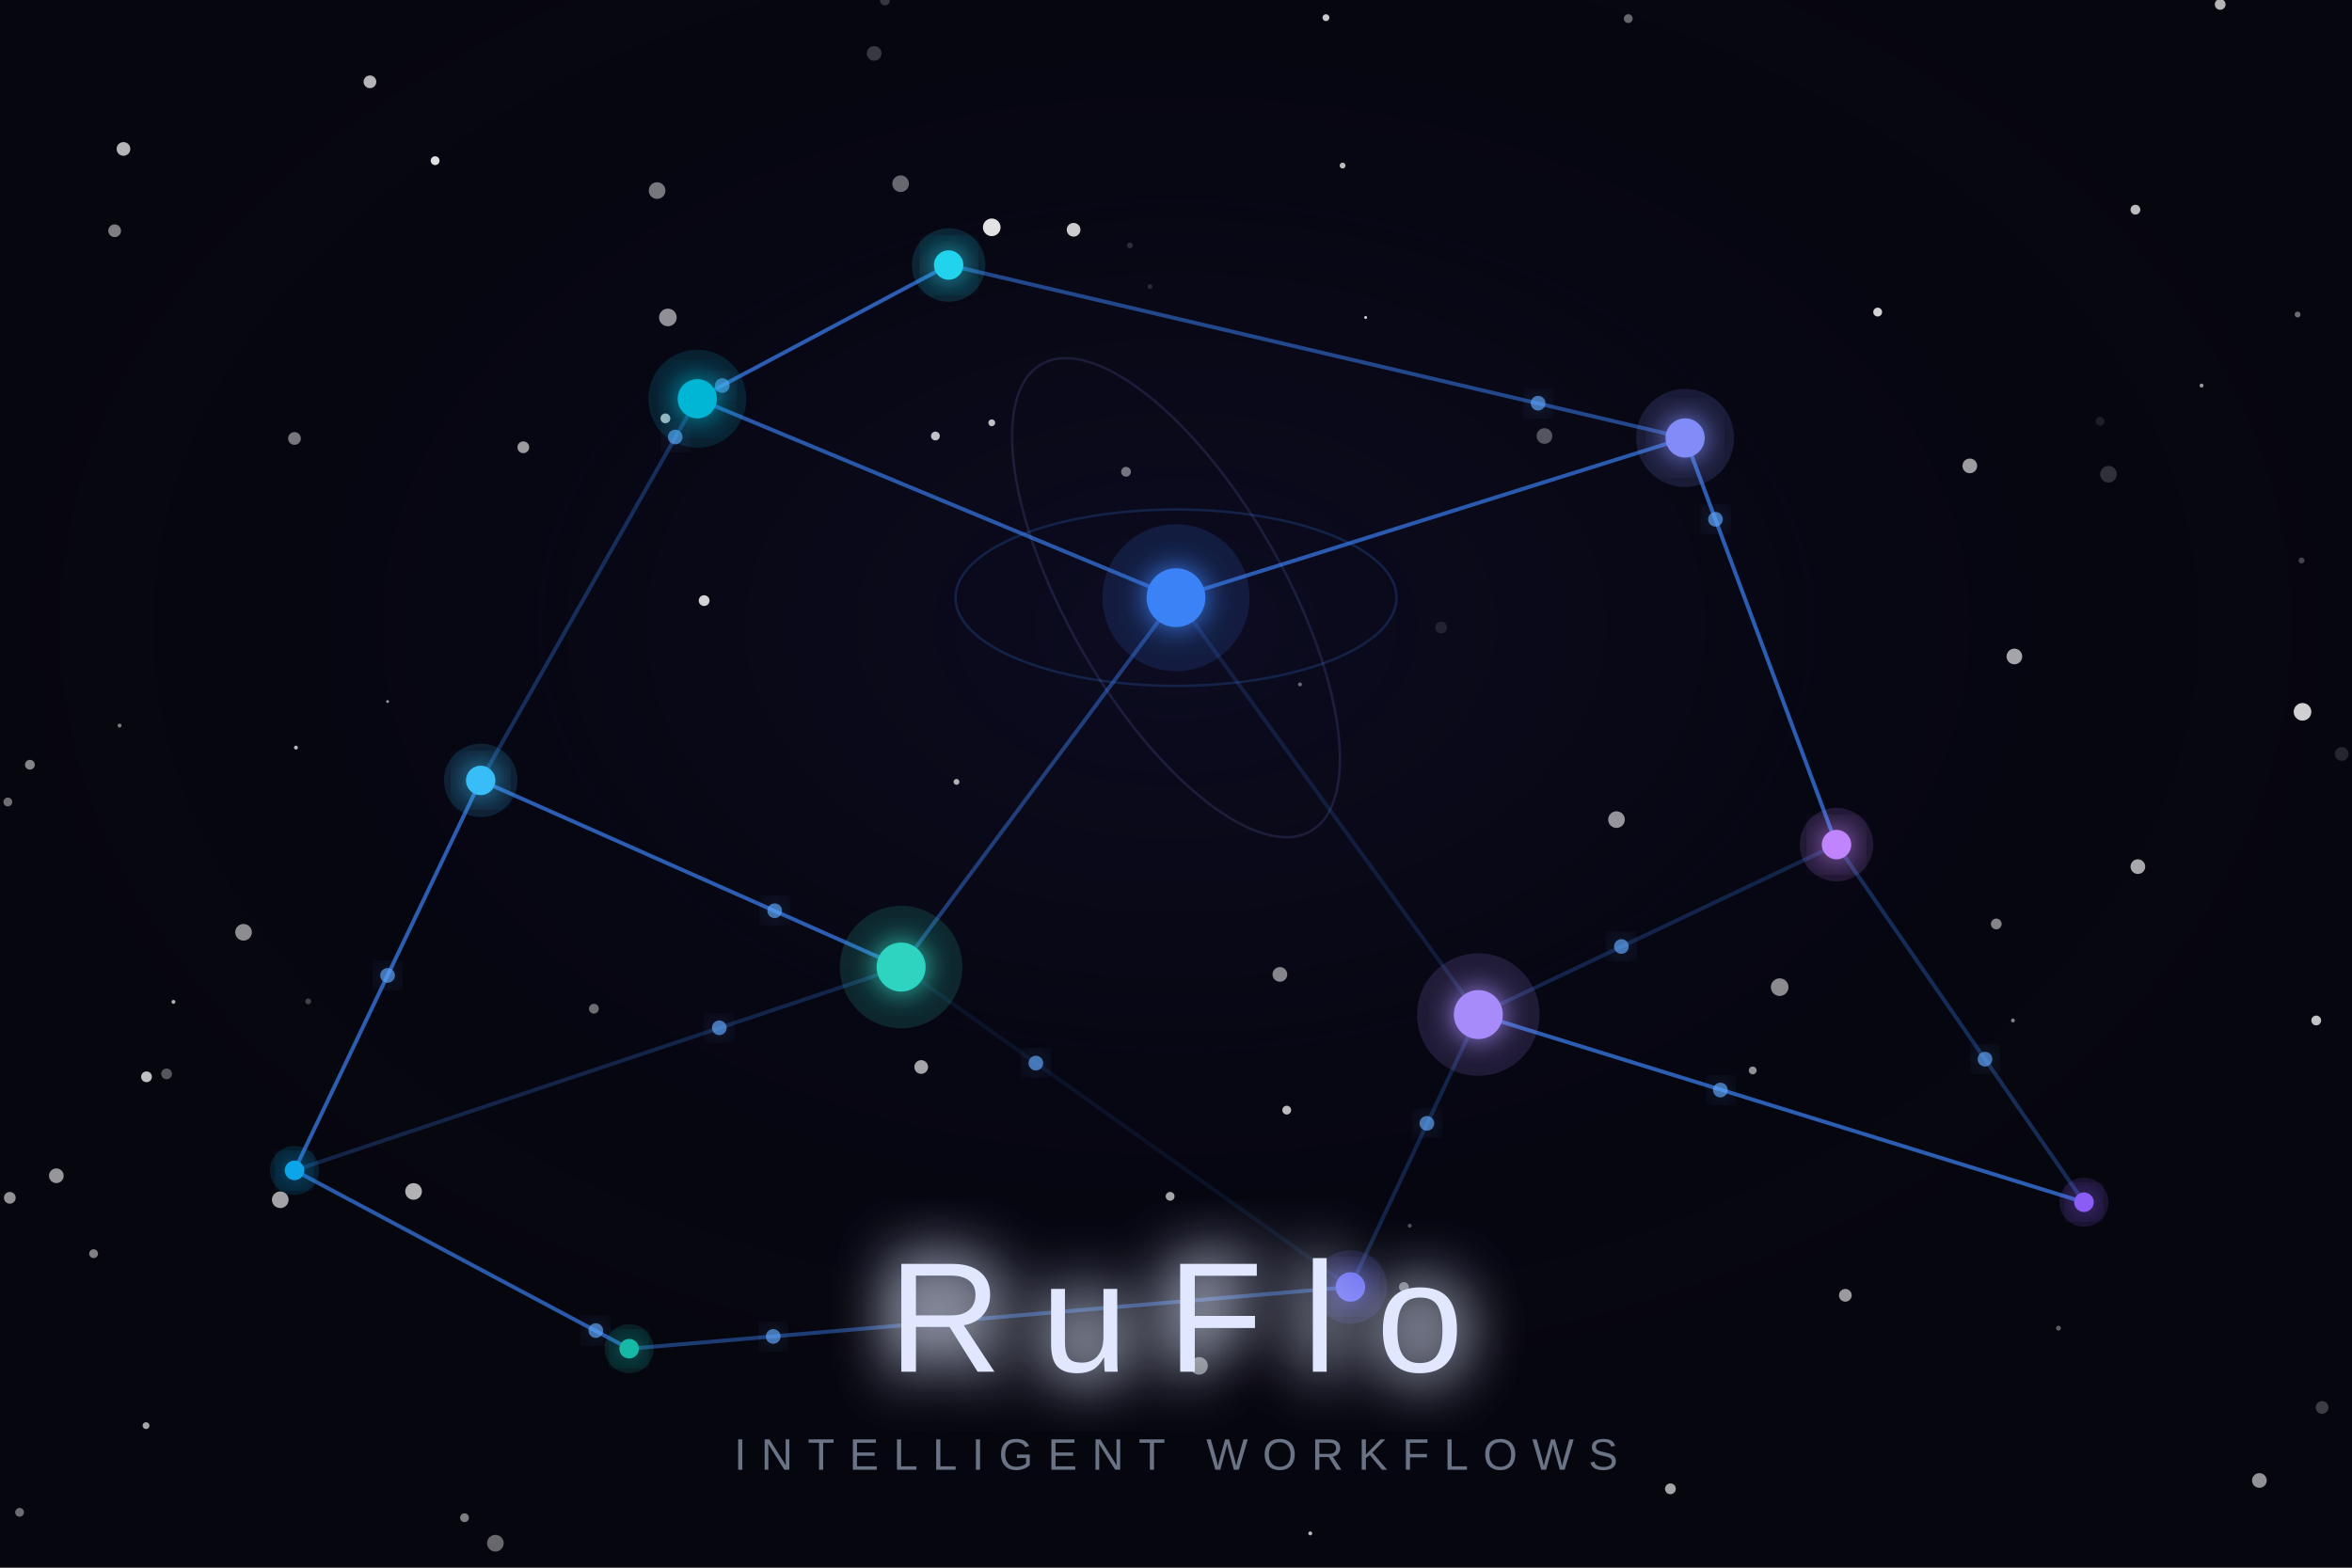
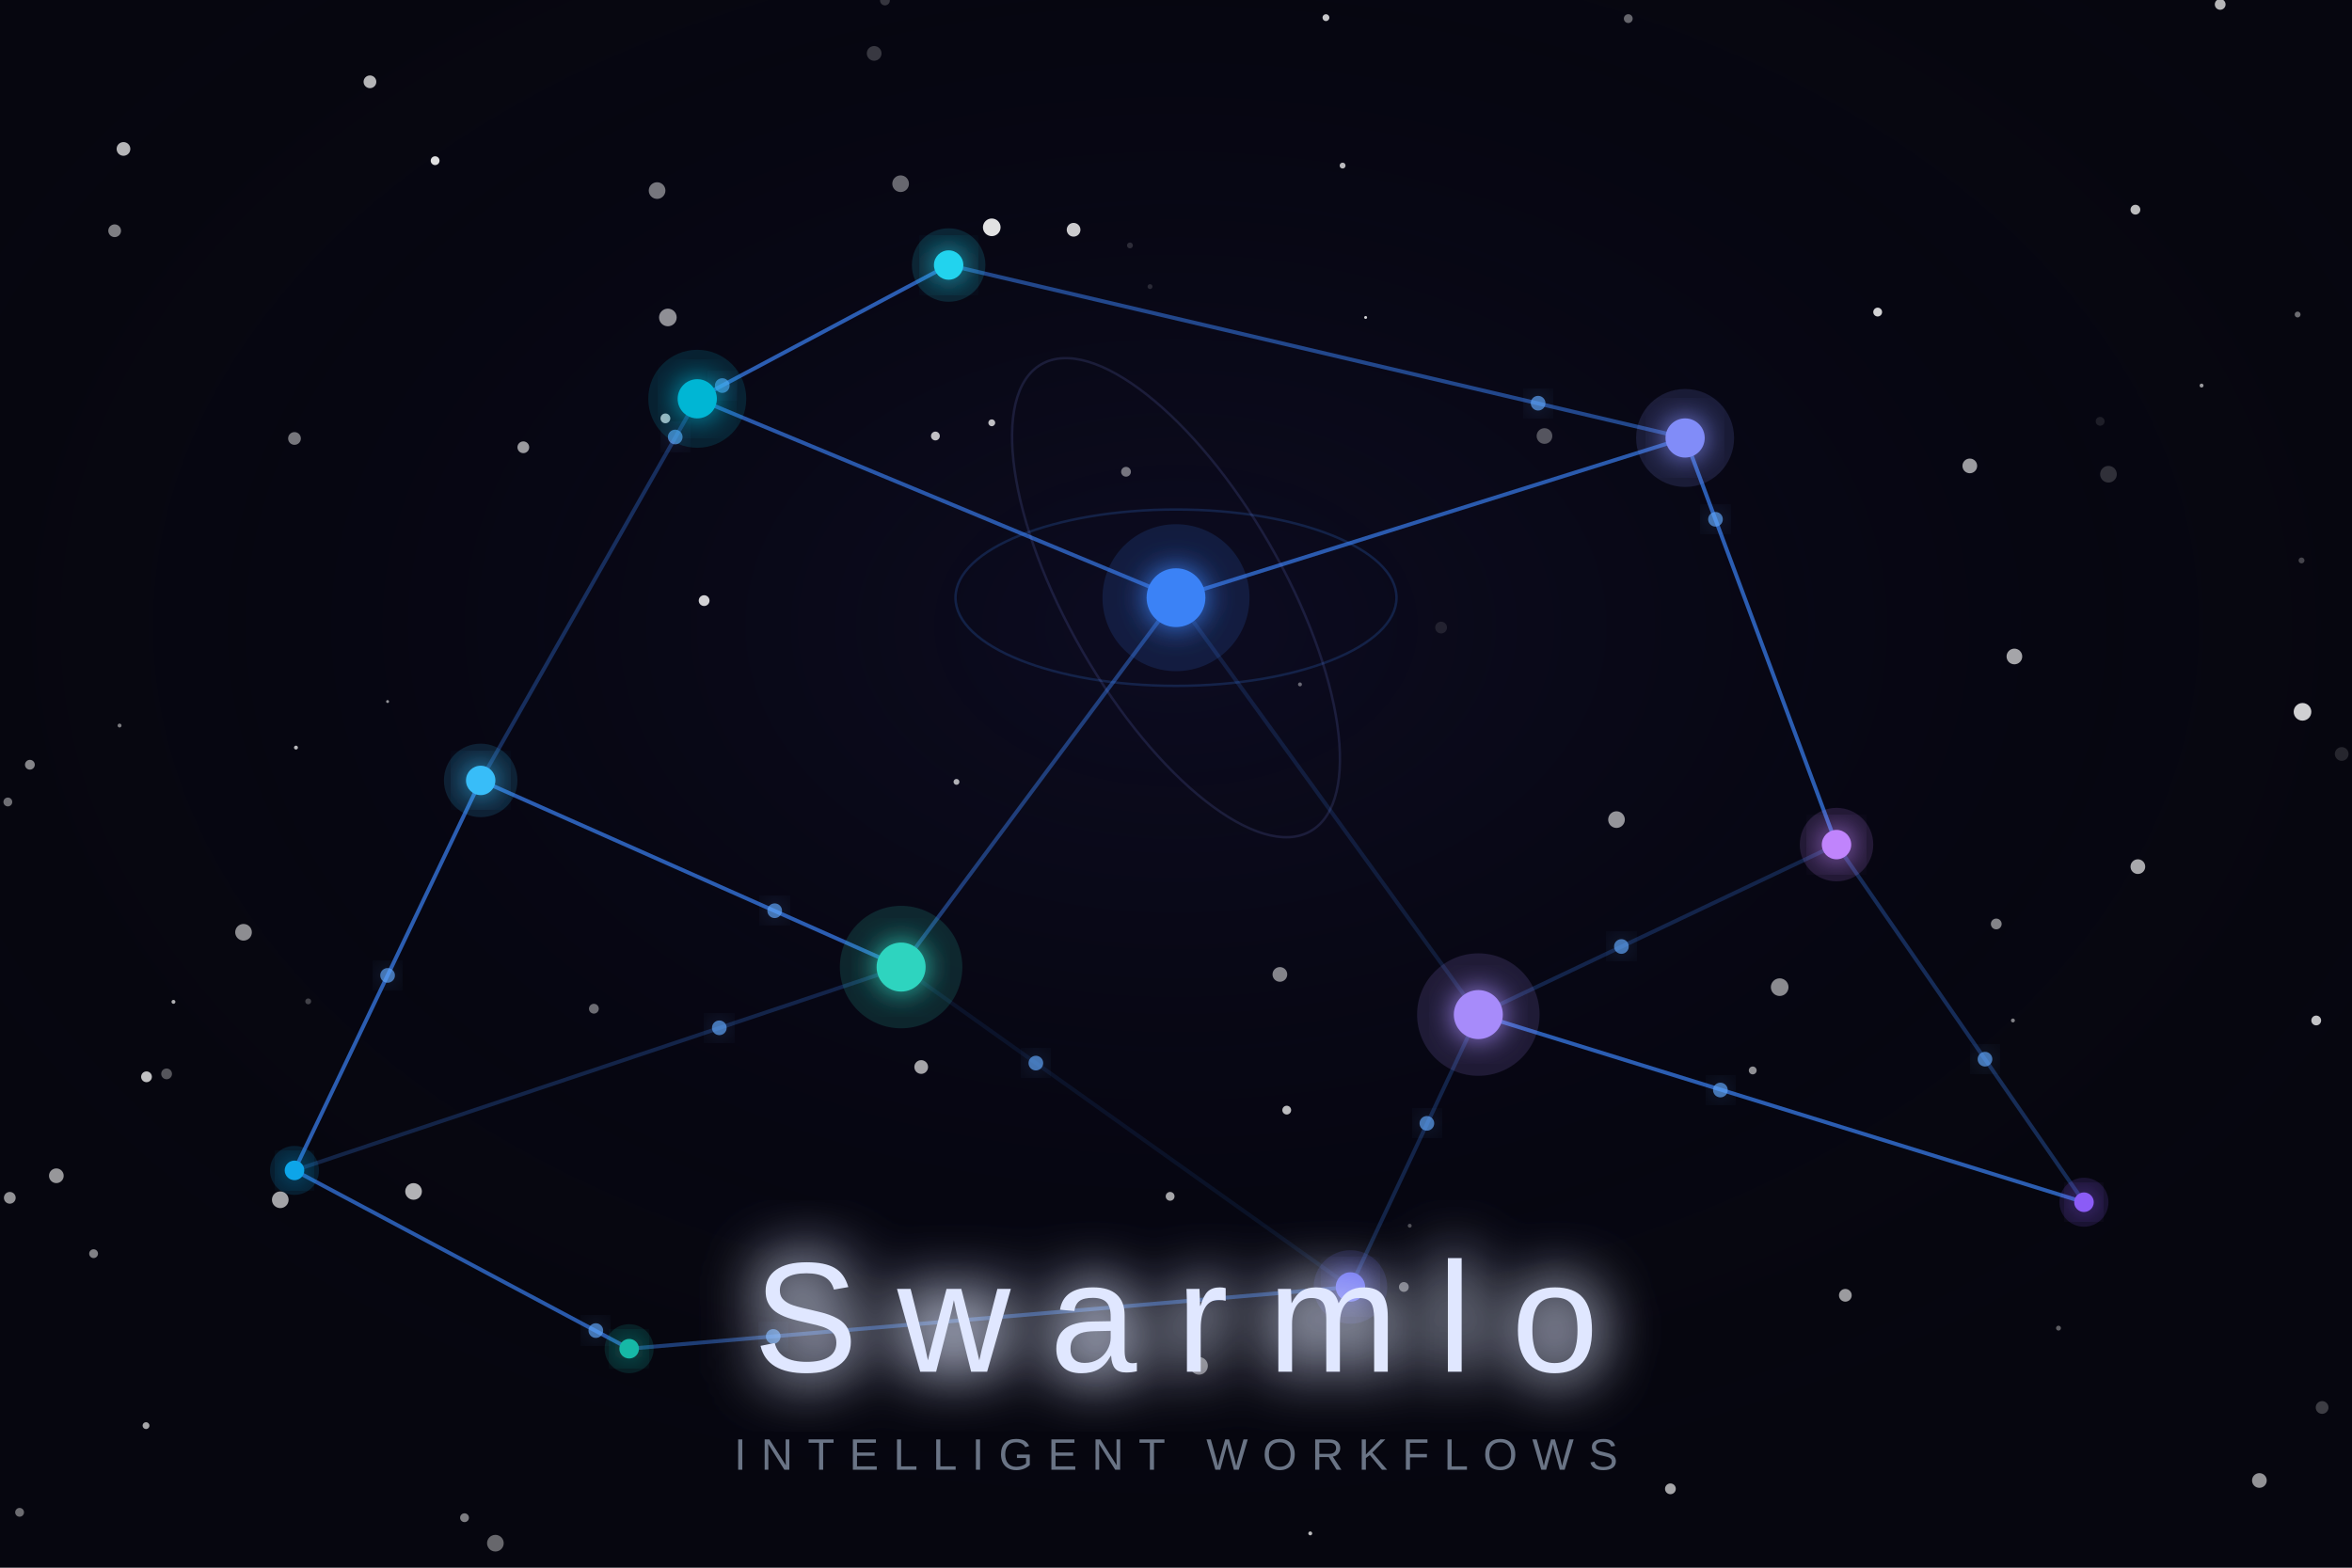
<svg xmlns="http://www.w3.org/2000/svg" width="480" height="320">
  <defs>
    <filter id="glow" x="-50%" y="-50%" width="200%" height="200%">
      <feGaussianBlur stdDeviation="3" result="blur" />
      <feMerge>
        <feMergeNode in="blur" />
        <feMergeNode in="SourceGraphic" />
      </feMerge>
    </filter>
    <filter id="textglow" x="-50%" y="-50%" width="200%" height="200%">
      <feGaussianBlur stdDeviation="6" result="blur" />
      <feMerge>
        <feMergeNode in="blur" />
        <feMergeNode in="blur" />
        <feMergeNode in="SourceGraphic" />
      </feMerge>
    </filter>
    <radialGradient id="nebula" cx="50%" cy="40%" r="60%">
      <stop offset="0%" stop-color="#1e1b4b" stop-opacity="0.3" />
      <stop offset="50%" stop-color="#0c0a2a" stop-opacity="0.15" />
      <stop offset="100%" stop-color="#06060f" stop-opacity="0" />
    </radialGradient>
  </defs>
  <rect width="480" height="320" fill="#06060f" />
  <rect width="480" height="320" fill="url(#nebula)" />
  <circle cx="468.9" cy="64.2" r="0.6" fill="white" opacity="0.41" />
  <circle cx="2.0" cy="244.5" r="1.2" fill="white" opacity="0.56" />
  <circle cx="402.0" cy="95.1" r="1.5" fill="white" opacity="0.60" />
  <circle cx="19.1" cy="255.9" r="0.9" fill="white" opacity="0.49" />
  <circle cx="60.1" cy="89.5" r="1.3" fill="white" opacity="0.45" />
  <circle cx="134.1" cy="38.9" r="1.7" fill="white" opacity="0.45" />
  <circle cx="6.1" cy="156.1" r="1.0" fill="white" opacity="0.51" />
  <circle cx="84.4" cy="243.2" r="1.7" fill="white" opacity="0.69" />
  <circle cx="60.4" cy="152.6" r="0.4" fill="white" opacity="0.72" />
  <circle cx="11.5" cy="240.0" r="1.5" fill="white" opacity="0.58" />
  <circle cx="274.0" cy="33.8" r="0.6" fill="white" opacity="0.72" />
  <circle cx="229.8" cy="96.3" r="1.0" fill="white" opacity="0.44" />
  <circle cx="1.6" cy="163.7" r="0.9" fill="white" opacity="0.42" />
  <circle cx="270.6" cy="3.6" r="0.7" fill="white" opacity="0.78" />
  <circle cx="143.7" cy="122.6" r="1.1" fill="white" opacity="0.82" />
  <circle cx="436.3" cy="176.9" r="1.5" fill="white" opacity="0.65" />
  <circle cx="428.6" cy="86.0" r="0.9" fill="white" opacity="0.10" />
  <circle cx="135.8" cy="85.4" r="1.0" fill="white" opacity="0.71" />
  <circle cx="420.1" cy="271.1" r="0.5" fill="white" opacity="0.35" />
  <circle cx="262.6" cy="226.6" r="0.9" fill="white" opacity="0.73" />
  <circle cx="25.2" cy="30.4" r="1.4" fill="white" opacity="0.70" />
  <circle cx="195.2" cy="159.6" r="0.6" fill="white" opacity="0.68" />
  <circle cx="34.0" cy="219.2" r="1.1" fill="white" opacity="0.32" />
  <circle cx="411.1" cy="134.0" r="1.6" fill="white" opacity="0.64" />
  <circle cx="410.8" cy="208.3" r="0.4" fill="white" opacity="0.49" />
  <circle cx="469.9" cy="145.3" r="1.8" fill="white" opacity="0.81" />
  <circle cx="430.3" cy="96.8" r="1.7" fill="white" opacity="0.17" />
  <circle cx="230.6" cy="50.1" r="0.6" fill="white" opacity="0.15" />
  <circle cx="219.1" cy="46.9" r="1.4" fill="white" opacity="0.79" />
  <circle cx="178.4" cy="10.9" r="1.5" fill="white" opacity="0.20" />
  <circle cx="473.9" cy="287.3" r="1.3" fill="white" opacity="0.22" />
  <circle cx="287.7" cy="250.2" r="0.4" fill="white" opacity="0.29" />
  <circle cx="363.2" cy="201.5" r="1.8" fill="white" opacity="0.53" />
  <circle cx="106.8" cy="91.3" r="1.2" fill="white" opacity="0.59" />
  <circle cx="477.9" cy="153.9" r="1.4" fill="white" opacity="0.13" />
  <circle cx="35.4" cy="204.5" r="0.4" fill="white" opacity="0.68" />
  <circle cx="23.4" cy="47.1" r="1.3" fill="white" opacity="0.48" />
  <circle cx="267.4" cy="313.0" r="0.4" fill="white" opacity="0.73" />
  <circle cx="449.3" cy="78.7" r="0.4" fill="white" opacity="0.59" />
  <circle cx="357.7" cy="218.5" r="0.8" fill="white" opacity="0.55" />
  <circle cx="376.6" cy="264.4" r="1.3" fill="white" opacity="0.60" />
  <circle cx="238.8" cy="244.2" r="0.9" fill="white" opacity="0.64" />
  <circle cx="340.9" cy="303.9" r="1.1" fill="white" opacity="0.64" />
  <circle cx="278.7" cy="64.8" r="0.3" fill="white" opacity="0.80" />
  <circle cx="121.2" cy="205.9" r="1.0" fill="white" opacity="0.41" />
  <circle cx="49.7" cy="190.3" r="1.7" fill="white" opacity="0.54" />
  <circle cx="383.2" cy="63.7" r="0.9" fill="white" opacity="0.82" />
  <circle cx="190.9" cy="89.0" r="0.9" fill="white" opacity="0.75" />
  <circle cx="315.2" cy="89.0" r="1.6" fill="white" opacity="0.31" />
  <circle cx="453.1" cy="0.9" r="1.1" fill="white" opacity="0.70" />
  <circle cx="265.3" cy="139.7" r="0.4" fill="white" opacity="0.39" />
  <circle cx="234.7" cy="58.5" r="0.5" fill="white" opacity="0.14" />
  <circle cx="329.9" cy="167.3" r="1.7" fill="white" opacity="0.57" />
  <circle cx="29.8" cy="291.0" r="0.7" fill="white" opacity="0.64" />
  <circle cx="294.1" cy="128.1" r="1.2" fill="white" opacity="0.10" />
  <circle cx="94.8" cy="309.8" r="0.9" fill="white" opacity="0.48" />
  <circle cx="435.8" cy="42.8" r="1.0" fill="white" opacity="0.73" />
  <circle cx="79.1" cy="143.2" r="0.3" fill="white" opacity="0.57" />
  <circle cx="101.1" cy="315.0" r="1.7" fill="white" opacity="0.39" />
  <circle cx="136.3" cy="64.8" r="1.8" fill="white" opacity="0.55" />
  <circle cx="180.6" cy="0.1" r="1.0" fill="white" opacity="0.19" />
  <circle cx="183.8" cy="37.5" r="1.7" fill="white" opacity="0.39" />
  <circle cx="261.2" cy="198.9" r="1.5" fill="white" opacity="0.50" />
  <circle cx="75.5" cy="16.7" r="1.3" fill="white" opacity="0.70" />
  <circle cx="57.2" cy="244.9" r="1.7" fill="white" opacity="0.63" />
  <circle cx="461.1" cy="302.2" r="1.5" fill="white" opacity="0.56" />
  <circle cx="286.5" cy="262.7" r="1.0" fill="white" opacity="0.44" />
  <circle cx="88.8" cy="32.8" r="0.9" fill="white" opacity="0.87" />
  <circle cx="332.3" cy="3.8" r="0.9" fill="white" opacity="0.38" />
  <circle cx="202.4" cy="86.3" r="0.7" fill="white" opacity="0.74" />
  <circle cx="188.0" cy="217.8" r="1.4" fill="white" opacity="0.63" />
  <circle cx="24.4" cy="148.1" r="0.4" fill="white" opacity="0.47" />
  <circle cx="472.7" cy="208.3" r="1.0" fill="white" opacity="0.76" />
  <circle cx="469.7" cy="114.4" r="0.6" fill="white" opacity="0.25" />
  <circle cx="4.0" cy="308.7" r="0.9" fill="white" opacity="0.41" />
  <circle cx="62.9" cy="204.4" r="0.6" fill="white" opacity="0.24" />
  <circle cx="407.4" cy="188.6" r="1.1" fill="white" opacity="0.50" />
  <circle cx="244.7" cy="278.8" r="1.8" fill="white" opacity="0.48" />
  <circle cx="202.4" cy="46.4" r="1.8" fill="white" opacity="0.88" />
  <circle cx="29.9" cy="219.8" r="1.1" fill="white" opacity="0.75" />
  <line x1="240.0" y1="122.0" x2="142.3" y2="81.4" stroke="#3b82f6" stroke-opacity="0.65" stroke-width="0.8" />
  <circle cx="240.0" cy="122.0" r="1.5" fill="#60a5fa" opacity="0.7" filter="url(#glow)" />
  <line x1="240.0" y1="122.0" x2="343.9" y2="89.4" stroke="#3b82f6" stroke-opacity="0.67" stroke-width="0.8" />
  <circle cx="240.0" cy="122.0" r="1.5" fill="#60a5fa" opacity="0.7" filter="url(#glow)" />
  <line x1="240.0" y1="122.0" x2="183.9" y2="197.4" stroke="#3b82f6" stroke-opacity="0.44" stroke-width="0.8" />
  <circle cx="240.0" cy="122.0" r="1.5" fill="#60a5fa" opacity="0.7" filter="url(#glow)" />
  <line x1="240.0" y1="122.0" x2="301.7" y2="207.1" stroke="#3b82f6" stroke-opacity="0.17" stroke-width="0.8" />
  <circle cx="240.0" cy="122.0" r="1.5" fill="#60a5fa" opacity="0.7" filter="url(#glow)" />
  <line x1="142.3" y1="81.4" x2="98.1" y2="159.3" stroke="#3b82f6" stroke-opacity="0.32" stroke-width="0.8" />
  <circle cx="137.8" cy="89.2" r="1.5" fill="#60a5fa" opacity="0.7" filter="url(#glow)" />
  <line x1="142.3" y1="81.4" x2="193.6" y2="54.1" stroke="#3b82f6" stroke-opacity="0.70" stroke-width="0.8" />
  <circle cx="147.4" cy="78.7" r="1.5" fill="#60a5fa" opacity="0.7" filter="url(#glow)" />
  <line x1="343.9" y1="89.4" x2="374.8" y2="172.4" stroke="#3b82f6" stroke-opacity="0.70" stroke-width="0.8" />
  <circle cx="350.1" cy="106.0" r="1.5" fill="#60a5fa" opacity="0.7" filter="url(#glow)" />
  <line x1="343.9" y1="89.4" x2="193.6" y2="54.1" stroke="#3b82f6" stroke-opacity="0.52" stroke-width="0.8" />
  <circle cx="313.9" cy="82.3" r="1.5" fill="#60a5fa" opacity="0.7" filter="url(#glow)" />
  <line x1="183.9" y1="197.4" x2="98.1" y2="159.3" stroke="#3b82f6" stroke-opacity="0.70" stroke-width="0.8" />
  <circle cx="158.1" cy="185.9" r="1.5" fill="#60a5fa" opacity="0.7" filter="url(#glow)" />
  <line x1="183.9" y1="197.4" x2="275.6" y2="262.7" stroke="#3b82f6" stroke-opacity="0.10" stroke-width="0.8" />
  <circle cx="211.4" cy="217.0" r="1.5" fill="#60a5fa" opacity="0.7" filter="url(#glow)" />
  <line x1="301.7" y1="207.1" x2="374.8" y2="172.4" stroke="#3b82f6" stroke-opacity="0.24" stroke-width="0.8" />
  <circle cx="330.9" cy="193.2" r="1.5" fill="#60a5fa" opacity="0.7" filter="url(#glow)" />
  <line x1="301.7" y1="207.1" x2="275.6" y2="262.7" stroke="#3b82f6" stroke-opacity="0.24" stroke-width="0.8" />
  <circle cx="291.2" cy="229.3" r="1.5" fill="#60a5fa" opacity="0.7" filter="url(#glow)" />
  <line x1="98.1" y1="159.3" x2="60.1" y2="238.9" stroke="#3b82f6" stroke-opacity="0.70" stroke-width="0.8" />
  <circle cx="79.1" cy="199.1" r="1.5" fill="#60a5fa" opacity="0.7" filter="url(#glow)" />
  <line x1="374.8" y1="172.4" x2="425.3" y2="245.4" stroke="#3b82f6" stroke-opacity="0.31" stroke-width="0.8" />
  <circle cx="405.1" cy="216.2" r="1.5" fill="#60a5fa" opacity="0.7" filter="url(#glow)" />
  <line x1="275.6" y1="262.7" x2="128.4" y2="275.3" stroke="#3b82f6" stroke-opacity="0.44" stroke-width="0.8" />
  <circle cx="157.8" cy="272.8" r="1.5" fill="#60a5fa" opacity="0.7" filter="url(#glow)" />
  <line x1="60.1" y1="238.9" x2="128.4" y2="275.3" stroke="#3b82f6" stroke-opacity="0.67" stroke-width="0.8" />
  <circle cx="121.6" cy="271.6" r="1.5" fill="#60a5fa" opacity="0.7" filter="url(#glow)" />
  <line x1="183.9" y1="197.4" x2="60.1" y2="238.9" stroke="#3b82f6" stroke-opacity="0.24" stroke-width="0.8" />
  <circle cx="146.8" cy="209.8" r="1.5" fill="#60a5fa" opacity="0.7" filter="url(#glow)" />
  <line x1="301.7" y1="207.1" x2="425.3" y2="245.4" stroke="#3b82f6" stroke-opacity="0.70" stroke-width="0.8" />
  <circle cx="351.1" cy="222.5" r="1.5" fill="#60a5fa" opacity="0.7" filter="url(#glow)" />
  <circle cx="240.0" cy="122.0" r="15.0" fill="#3b82f6" opacity="0.15" />
  <circle cx="240.0" cy="122.0" r="6" fill="#3b82f6" filter="url(#glow)" />
  <circle cx="142.3" cy="81.4" r="10.0" fill="#06b6d4" opacity="0.15" />
  <circle cx="142.3" cy="81.4" r="4" fill="#06b6d4" filter="url(#glow)" />
  <circle cx="343.9" cy="89.4" r="10.0" fill="#818cf8" opacity="0.15" />
  <circle cx="343.9" cy="89.4" r="4" fill="#818cf8" filter="url(#glow)" />
  <circle cx="183.9" cy="197.4" r="12.5" fill="#2dd4bf" opacity="0.15" />
  <circle cx="183.9" cy="197.4" r="5" fill="#2dd4bf" filter="url(#glow)" />
  <circle cx="301.7" cy="207.1" r="12.5" fill="#a78bfa" opacity="0.15" />
  <circle cx="301.7" cy="207.1" r="5" fill="#a78bfa" filter="url(#glow)" />
  <circle cx="98.1" cy="159.3" r="7.5" fill="#38bdf8" opacity="0.15" />
  <circle cx="98.1" cy="159.3" r="3" fill="#38bdf8" filter="url(#glow)" />
  <circle cx="374.8" cy="172.4" r="7.5" fill="#c084fc" opacity="0.15" />
  <circle cx="374.8" cy="172.4" r="3" fill="#c084fc" filter="url(#glow)" />
  <circle cx="193.6" cy="54.1" r="7.5" fill="#22d3ee" opacity="0.15" />
  <circle cx="193.6" cy="54.1" r="3" fill="#22d3ee" filter="url(#glow)" />
  <circle cx="275.6" cy="262.7" r="7.5" fill="#6366f1" opacity="0.15" />
  <circle cx="275.6" cy="262.7" r="3" fill="#6366f1" filter="url(#glow)" />
  <circle cx="60.1" cy="238.9" r="5.0" fill="#0ea5e9" opacity="0.15" />
  <circle cx="60.1" cy="238.9" r="2" fill="#0ea5e9" filter="url(#glow)" />
  <circle cx="425.3" cy="245.4" r="5.0" fill="#8b5cf6" opacity="0.15" />
  <circle cx="425.3" cy="245.4" r="2" fill="#8b5cf6" filter="url(#glow)" />
  <circle cx="128.4" cy="275.3" r="5.0" fill="#14b8a6" opacity="0.15" />
  <circle cx="128.4" cy="275.3" r="2" fill="#14b8a6" filter="url(#glow)" />
  <ellipse cx="240.0" cy="122.0" rx="45" ry="18" fill="none" stroke="#3b82f6" stroke-opacity="0.2" stroke-width="0.5" transform="rotate(0.0 240.0 122.0)" />
  <ellipse cx="240.0" cy="122.0" rx="55" ry="22" fill="none" stroke="#818cf8" stroke-opacity="0.15" stroke-width="0.5" transform="rotate(60.0 240.0 122.0)" />
-   <text x="240" y="280" text-anchor="middle" font-family="'Segoe UI', 'Helvetica Neue', Arial, sans-serif" font-size="32" font-weight="300" fill="#e0e7ff" letter-spacing="8" filter="url(#textglow)">RuFlo</text>
+   <text x="240" y="280" text-anchor="middle" font-family="'Segoe UI', 'Helvetica Neue', Arial, sans-serif" font-size="32" font-weight="300" fill="#e0e7ff" letter-spacing="8" filter="url(#textglow)">Swarmlo</text>
  <text x="240" y="300" text-anchor="middle" font-family="'Segoe UI', 'Helvetica Neue', Arial, sans-serif" font-size="9" fill="#94a3b8" letter-spacing="3" opacity="0.7">INTELLIGENT WORKFLOWS</text>
</svg>
